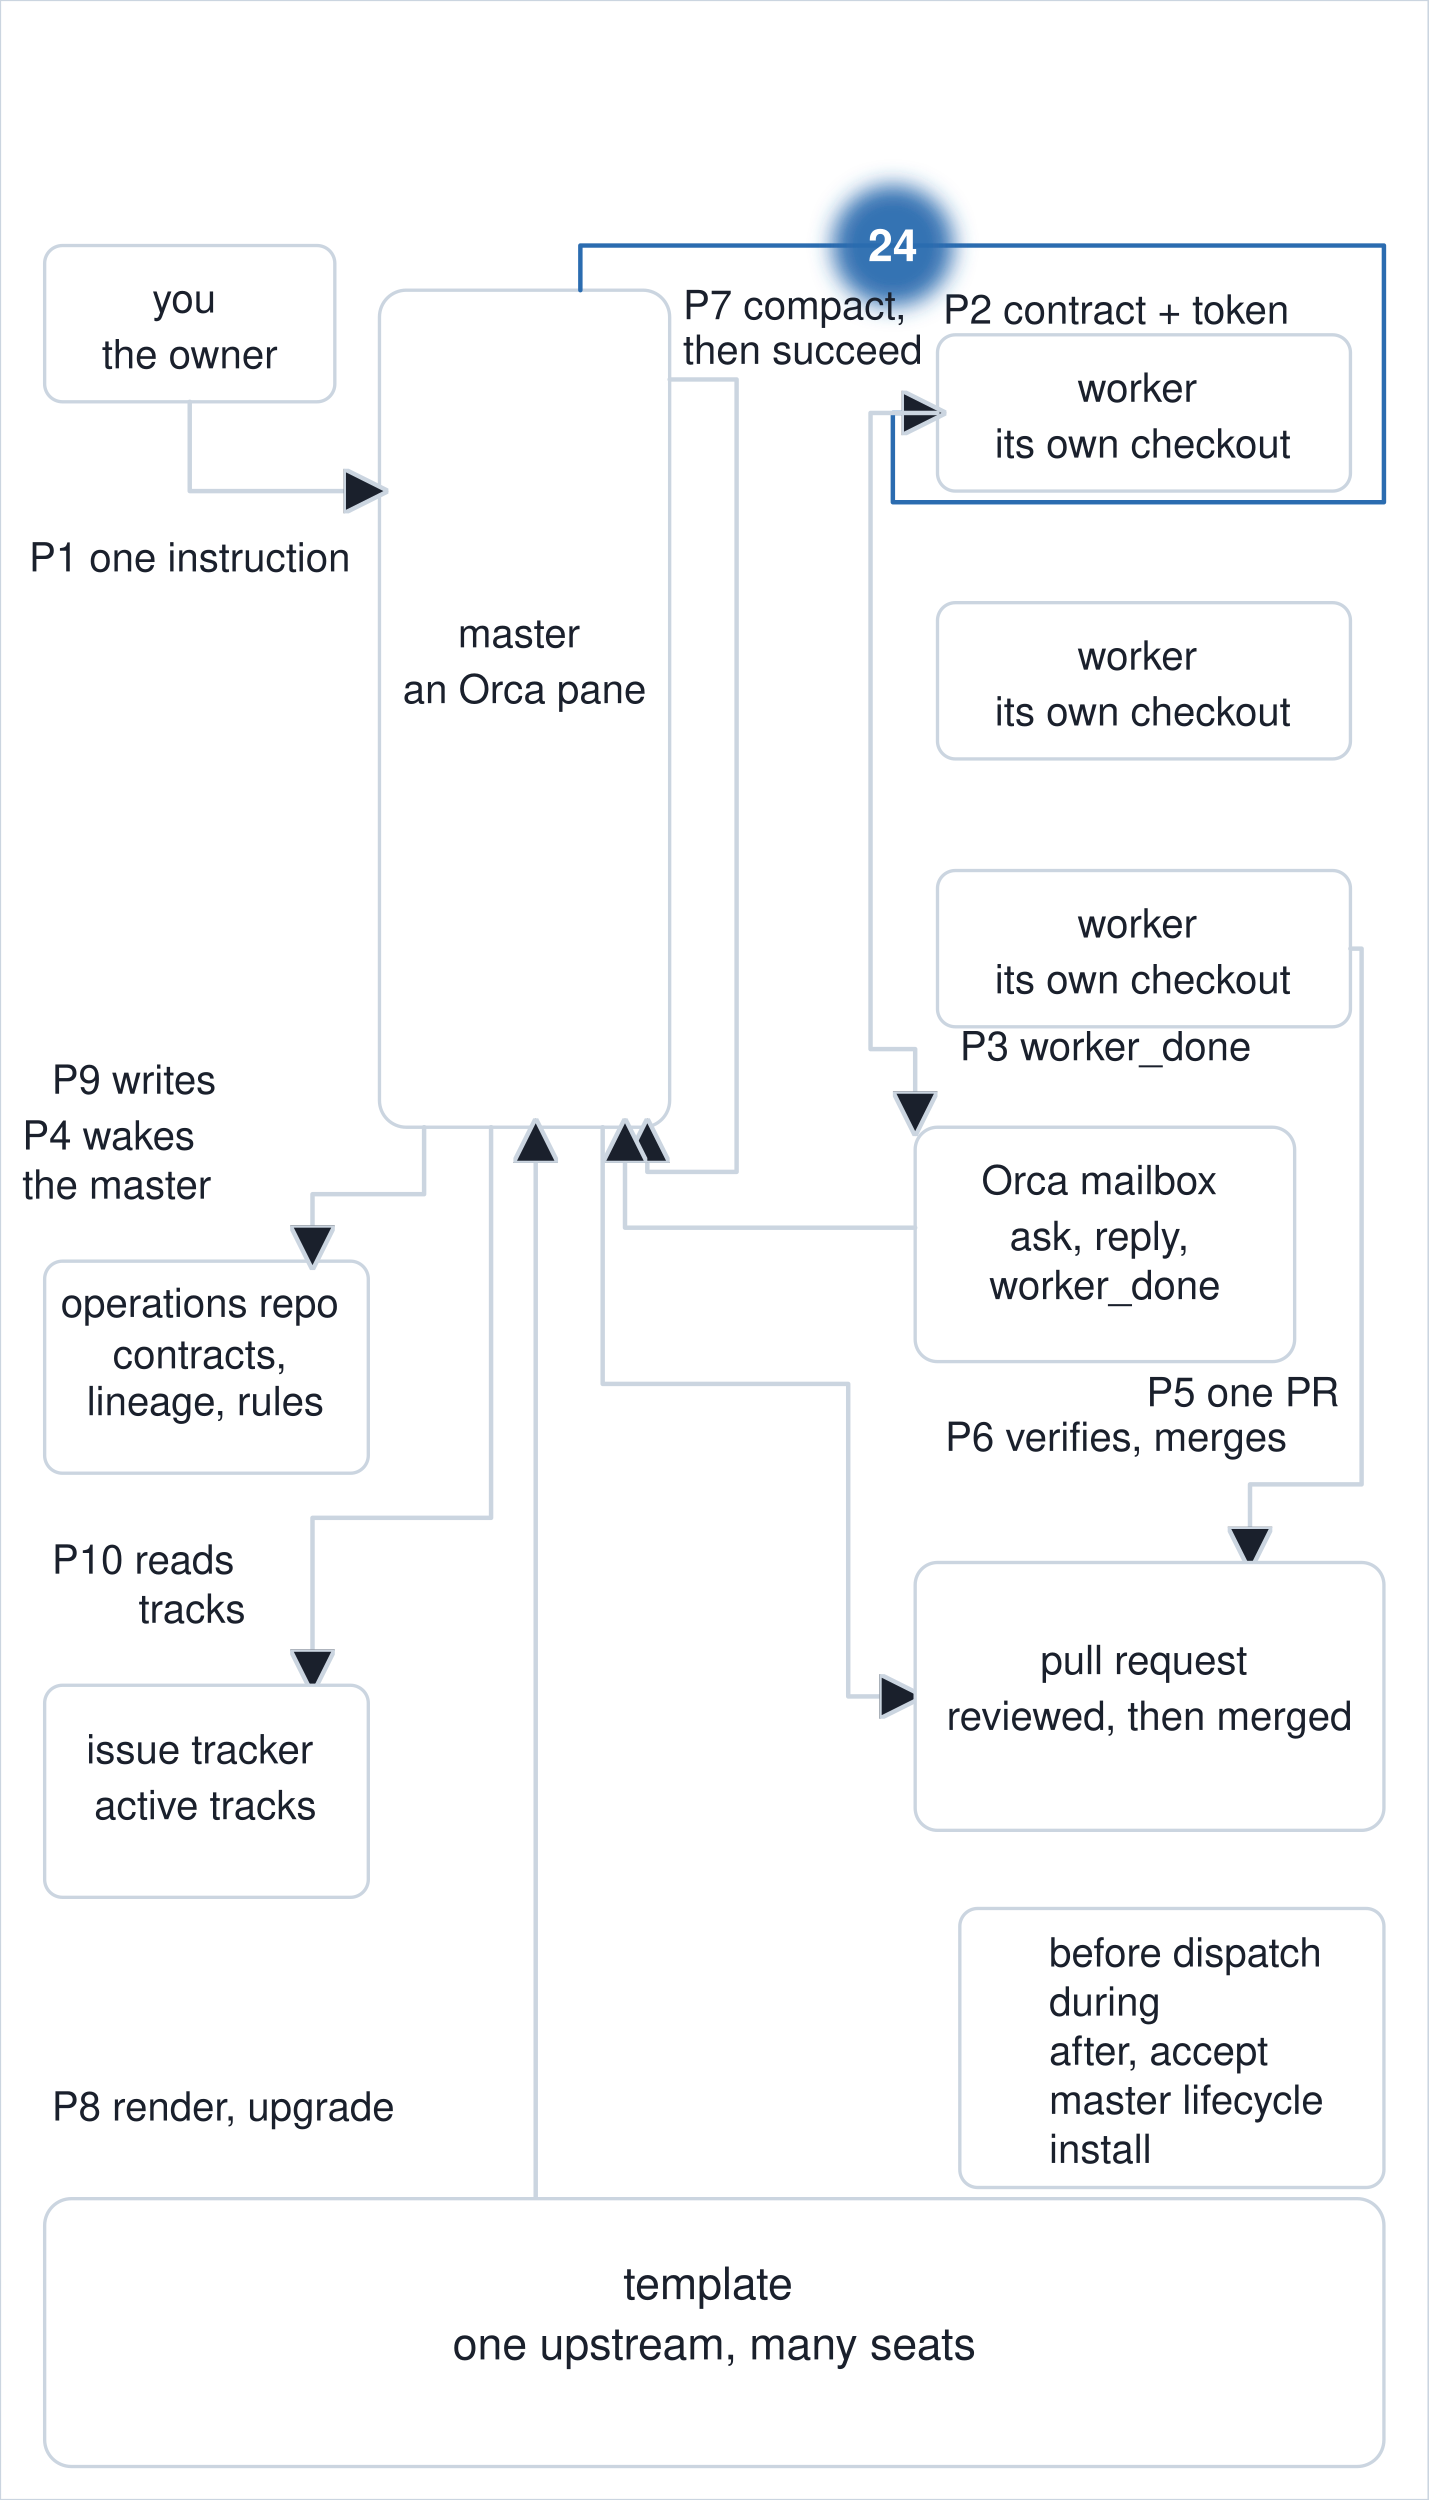
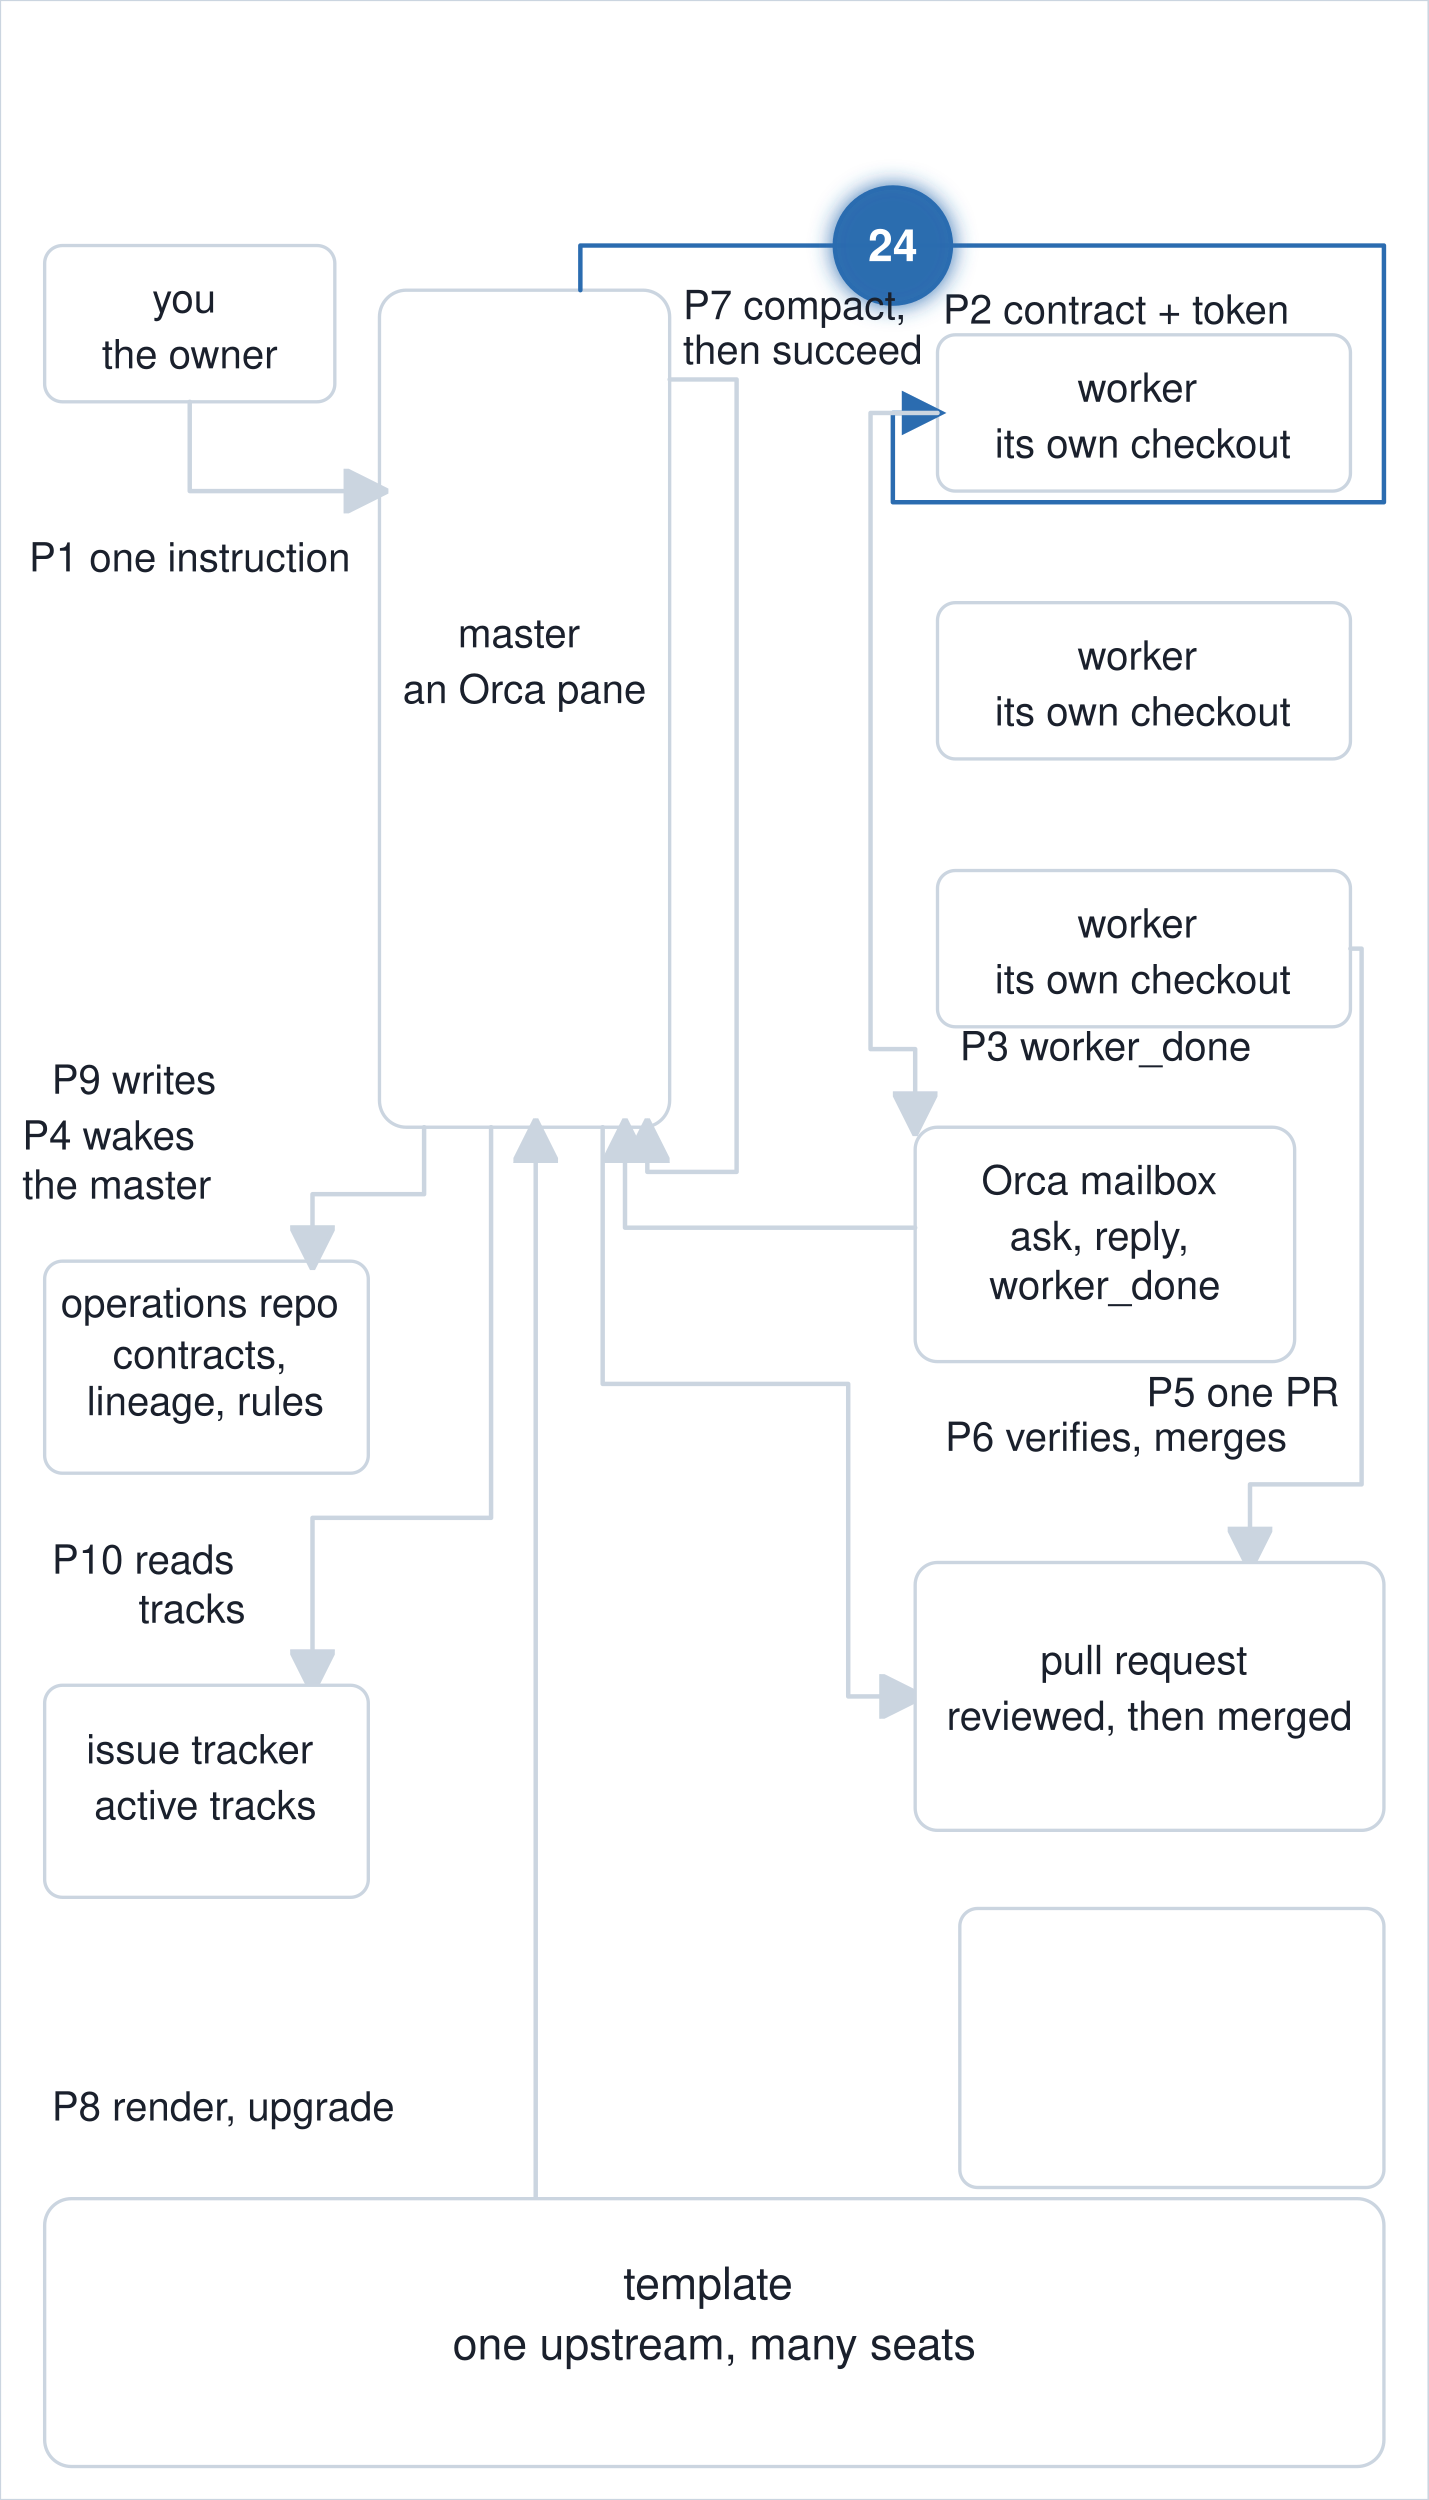
<svg xmlns="http://www.w3.org/2000/svg" width="640" height="1120" viewBox="0 0 640 1120" font-family="Helvetica, Arial, sans-serif">
  <defs>
    <marker id="system-arrow" markerWidth="10" markerHeight="10" refX="8" refY="5" orient="auto">
-       <path d="M0,0 L10,5 L0,10 z" fill="#1a202c" stroke="#cbd5e0" />
+       <path d="M0,0 L10,5 L0,10 z" fill="#cbd5e0" stroke="#cbd5e0" />
    </marker>
-     <filter id="glow-unit-24" x="-50%" y="-50%" width="200%" height="200%">
+     <marker id="highlight-arrow-24" markerWidth="10" markerHeight="10" refX="8" refY="5" orient="auto">
+       <path d="M0,0 L10,5 L0,10 z" fill="#2b6cb0" />
+     </marker>
+     <filter id="glow-24" x="-50%" y="-50%" width="200%" height="200%">
      <feGaussianBlur in="SourceGraphic" stdDeviation="5" result="coloredBlur" />
+       <feMerge>
+         <feMergeNode in="coloredBlur" />
+         <feMergeNode in="SourceGraphic" />
+       </feMerge>
    </filter>
  </defs>
  <rect width="640" height="1120" fill="#ffffff" stroke="#cbd5e0" />
  <rect x="20" y="110" width="130" height="70" rx="8" fill="#ffffff" stroke="#cbd5e0" stroke-width="1.5" />
  <text x="85" y="140" text-anchor="middle" font-size="18" fill="#1a202c">
    <tspan x="85" dy="0">you</tspan>
    <tspan x="85" dy="25">the owner</tspan>
  </text>
  <rect x="170" y="130" width="130" height="375" rx="12" fill="#ffffff" stroke="#cbd5e0" stroke-width="1.5" />
  <text x="235" y="290" text-anchor="middle" font-size="18" fill="#1a202c">
    <tspan x="235" dy="0">master</tspan>
    <tspan x="235" dy="25">an Orca pane</tspan>
  </text>
  <rect x="420" y="150" width="185" height="70" rx="8" fill="#ffffff" stroke="#cbd5e0" stroke-width="1.5" />
  <text x="512" y="180" text-anchor="middle" font-size="18" fill="#1a202c">
    <tspan x="512" dy="0">worker</tspan>
    <tspan x="512" dy="25">its own checkout</tspan>
  </text>
  <rect x="420" y="270" width="185" height="70" rx="8" fill="#ffffff" stroke="#cbd5e0" stroke-width="1.5" />
  <text x="512" y="300" text-anchor="middle" font-size="18" fill="#1a202c">
    <tspan x="512" dy="0">worker</tspan>
    <tspan x="512" dy="25">its own checkout</tspan>
  </text>
  <rect x="420" y="390" width="185" height="70" rx="8" fill="#ffffff" stroke="#cbd5e0" stroke-width="1.5" />
  <text x="512" y="420" text-anchor="middle" font-size="18" fill="#1a202c">
    <tspan x="512" dy="0">worker</tspan>
    <tspan x="512" dy="25">its own checkout</tspan>
  </text>
  <path id="P1" d="M85 180 V220 H170" fill="none" stroke="#cbd5e0" stroke-width="2" stroke-linejoin="round" stroke-linecap="round" marker-end="url(#system-arrow)" />
  <text x="85" y="256" text-anchor="middle" font-size="18" fill="#1a202c">P1 one instruction</text>
-   <path id="P2" d="M260 130 V110 H620 V225 H400 V185 H420" fill="none" stroke="#2b6cb0" stroke-width="2" stroke-linejoin="round" stroke-linecap="round" marker-end="url(#system-arrow)" />
+   <path id="P2" d="M260 130 V110 H620 V225 H400 V185 H420" fill="none" stroke="#2b6cb0" stroke-width="2" stroke-linejoin="round" stroke-linecap="round" marker-end="url(#highlight-arrow-24)" />
  <text x="500" y="145" text-anchor="middle" font-size="18" fill="#1a202c">P2 contract + token</text>
-   <circle id="check-24" cx="400" cy="110" r="26" fill="#2b6cb0" stroke="#2b6cb0" stroke-width="2" fill-opacity="0.95" filter="url(#glow-unit-24)" />
+   <circle id="check-24" cx="400" cy="110" r="26" fill="#2b6cb0" stroke="#2b6cb0" stroke-width="2" fill-opacity="0.95" filter="url(#glow-24)" />
  <text x="400" y="117" text-anchor="middle" font-size="20" font-weight="bold" fill="#ffffff">24</text>
  <path id="P7" d="M300 170 H330 V525 H290 V505" fill="none" stroke="#cbd5e0" stroke-width="2" stroke-linejoin="round" stroke-linecap="round" marker-end="url(#system-arrow)" />
  <text x="306" y="143" text-anchor="start" font-size="18" fill="#1a202c">
    <tspan x="306" dy="0">P7 compact,</tspan>
    <tspan x="306" dy="20">then succeed</tspan>
  </text>
  <path id="P3" d="M420 185 H390 V470 H410 V505" fill="none" stroke="#cbd5e0" stroke-width="2" stroke-linejoin="round" stroke-linecap="round" marker-end="url(#system-arrow)" />
  <text x="430" y="475" text-anchor="start" font-size="18" fill="#1a202c">P3 worker_done</text>
  <rect x="410" y="505" width="170" height="105" rx="10" fill="#ffffff" stroke="#cbd5e0" stroke-width="1.5" />
  <text x="495" y="535" text-anchor="middle" font-size="18" fill="#1a202c">
    <tspan x="495" dy="0">Orca mailbox</tspan>
    <tspan x="495" dy="25">ask, reply,</tspan>
    <tspan x="495" dy="22">worker_done</tspan>
  </text>
  <path id="P4" d="M410 550 H280 V505" fill="none" stroke="#cbd5e0" stroke-width="2" stroke-linejoin="round" stroke-linecap="round" marker-end="url(#system-arrow)" />
  <text x="10" y="515" text-anchor="start" font-size="18" fill="#1a202c">
    <tspan x="10" dy="0">P4 wakes</tspan>
    <tspan x="10" dy="22">the master</tspan>
  </text>
  <path id="P5" d="M605 425 H610 V665 H560 V700" fill="none" stroke="#cbd5e0" stroke-width="2" stroke-linejoin="round" stroke-linecap="round" marker-end="url(#system-arrow)" />
  <text x="600" y="630" text-anchor="end" font-size="18" fill="#1a202c">P5 one PR</text>
  <path id="P6" d="M270 505 V620 H380 V760 H410" fill="none" stroke="#cbd5e0" stroke-width="2" stroke-linejoin="round" stroke-linecap="round" marker-end="url(#system-arrow)" />
  <text x="500" y="650" text-anchor="middle" font-size="18" fill="#1a202c">P6 verifies, merges</text>
  <rect x="20" y="565" width="145" height="95" rx="8" fill="#ffffff" stroke="#cbd5e0" stroke-width="1.5" />
  <text x="92" y="590" text-anchor="middle" font-size="18" fill="#1a202c">
    <tspan x="92" dy="0">operations repo</tspan>
    <tspan x="92" dy="23">contracts,</tspan>
    <tspan x="92" dy="21">lineage, rules</tspan>
  </text>
  <path id="P9" d="M190 505 V535 H140 V565" fill="none" stroke="#cbd5e0" stroke-width="2" stroke-linejoin="round" stroke-linecap="round" marker-end="url(#system-arrow)" />
  <text x="60" y="490" text-anchor="middle" font-size="18" fill="#1a202c">P9 writes</text>
  <path id="P10" d="M220 505 V680 H140 V755" fill="none" stroke="#cbd5e0" stroke-width="2" stroke-linejoin="round" stroke-linecap="round" marker-end="url(#system-arrow)" />
  <text x="110" y="705" text-anchor="end" font-size="18" fill="#1a202c">
    <tspan x="110" dy="0">P10 reads</tspan>
    <tspan x="110" dy="22">tracks</tspan>
  </text>
  <rect x="20" y="755" width="145" height="95" rx="8" fill="#ffffff" stroke="#cbd5e0" stroke-width="1.5" />
  <text x="92" y="790" text-anchor="middle" font-size="18" fill="#1a202c">
    <tspan x="92" dy="0">issue tracker</tspan>
    <tspan x="92" dy="25">active tracks</tspan>
  </text>
  <rect x="410" y="700" width="210" height="120" rx="10" fill="#ffffff" stroke="#cbd5e0" stroke-width="1.5" />
  <text x="515" y="750" text-anchor="middle" font-size="18" fill="#1a202c">
    <tspan x="515" dy="0">pull request</tspan>
    <tspan x="515" dy="25">reviewed, then merged</tspan>
  </text>
  <path id="P8" d="M240 985 V505" fill="none" stroke="#cbd5e0" stroke-width="2" stroke-linejoin="round" stroke-linecap="round" marker-end="url(#system-arrow)" />
  <text x="100" y="950" text-anchor="middle" font-size="18" fill="#1a202c">P8 render, upgrade</text>
  <rect x="430" y="855" width="190" height="125" rx="8" fill="#ffffff" stroke="#cbd5e0" stroke-width="1.5" />
-   <text x="470" y="881" font-size="18" fill="#1a202c">before dispatch</text>
-   <text x="470" y="903" font-size="18" fill="#1a202c">during</text>
-   <text x="470" y="925" font-size="18" fill="#1a202c">after, accept</text>
-   <text x="470" y="947" font-size="18" fill="#1a202c">master lifecycle</text>
-   <text x="470" y="969" font-size="18" fill="#1a202c">install</text>
  <rect x="20" y="985" width="600" height="120" rx="12" fill="#ffffff" stroke="#cbd5e0" stroke-width="1.5" />
  <text x="320" y="1030" text-anchor="middle" font-size="20" fill="#1a202c">
    <tspan x="320" dy="0">template</tspan>
    <tspan x="320" dy="27">one upstream, many seats</tspan>
  </text>
</svg>
